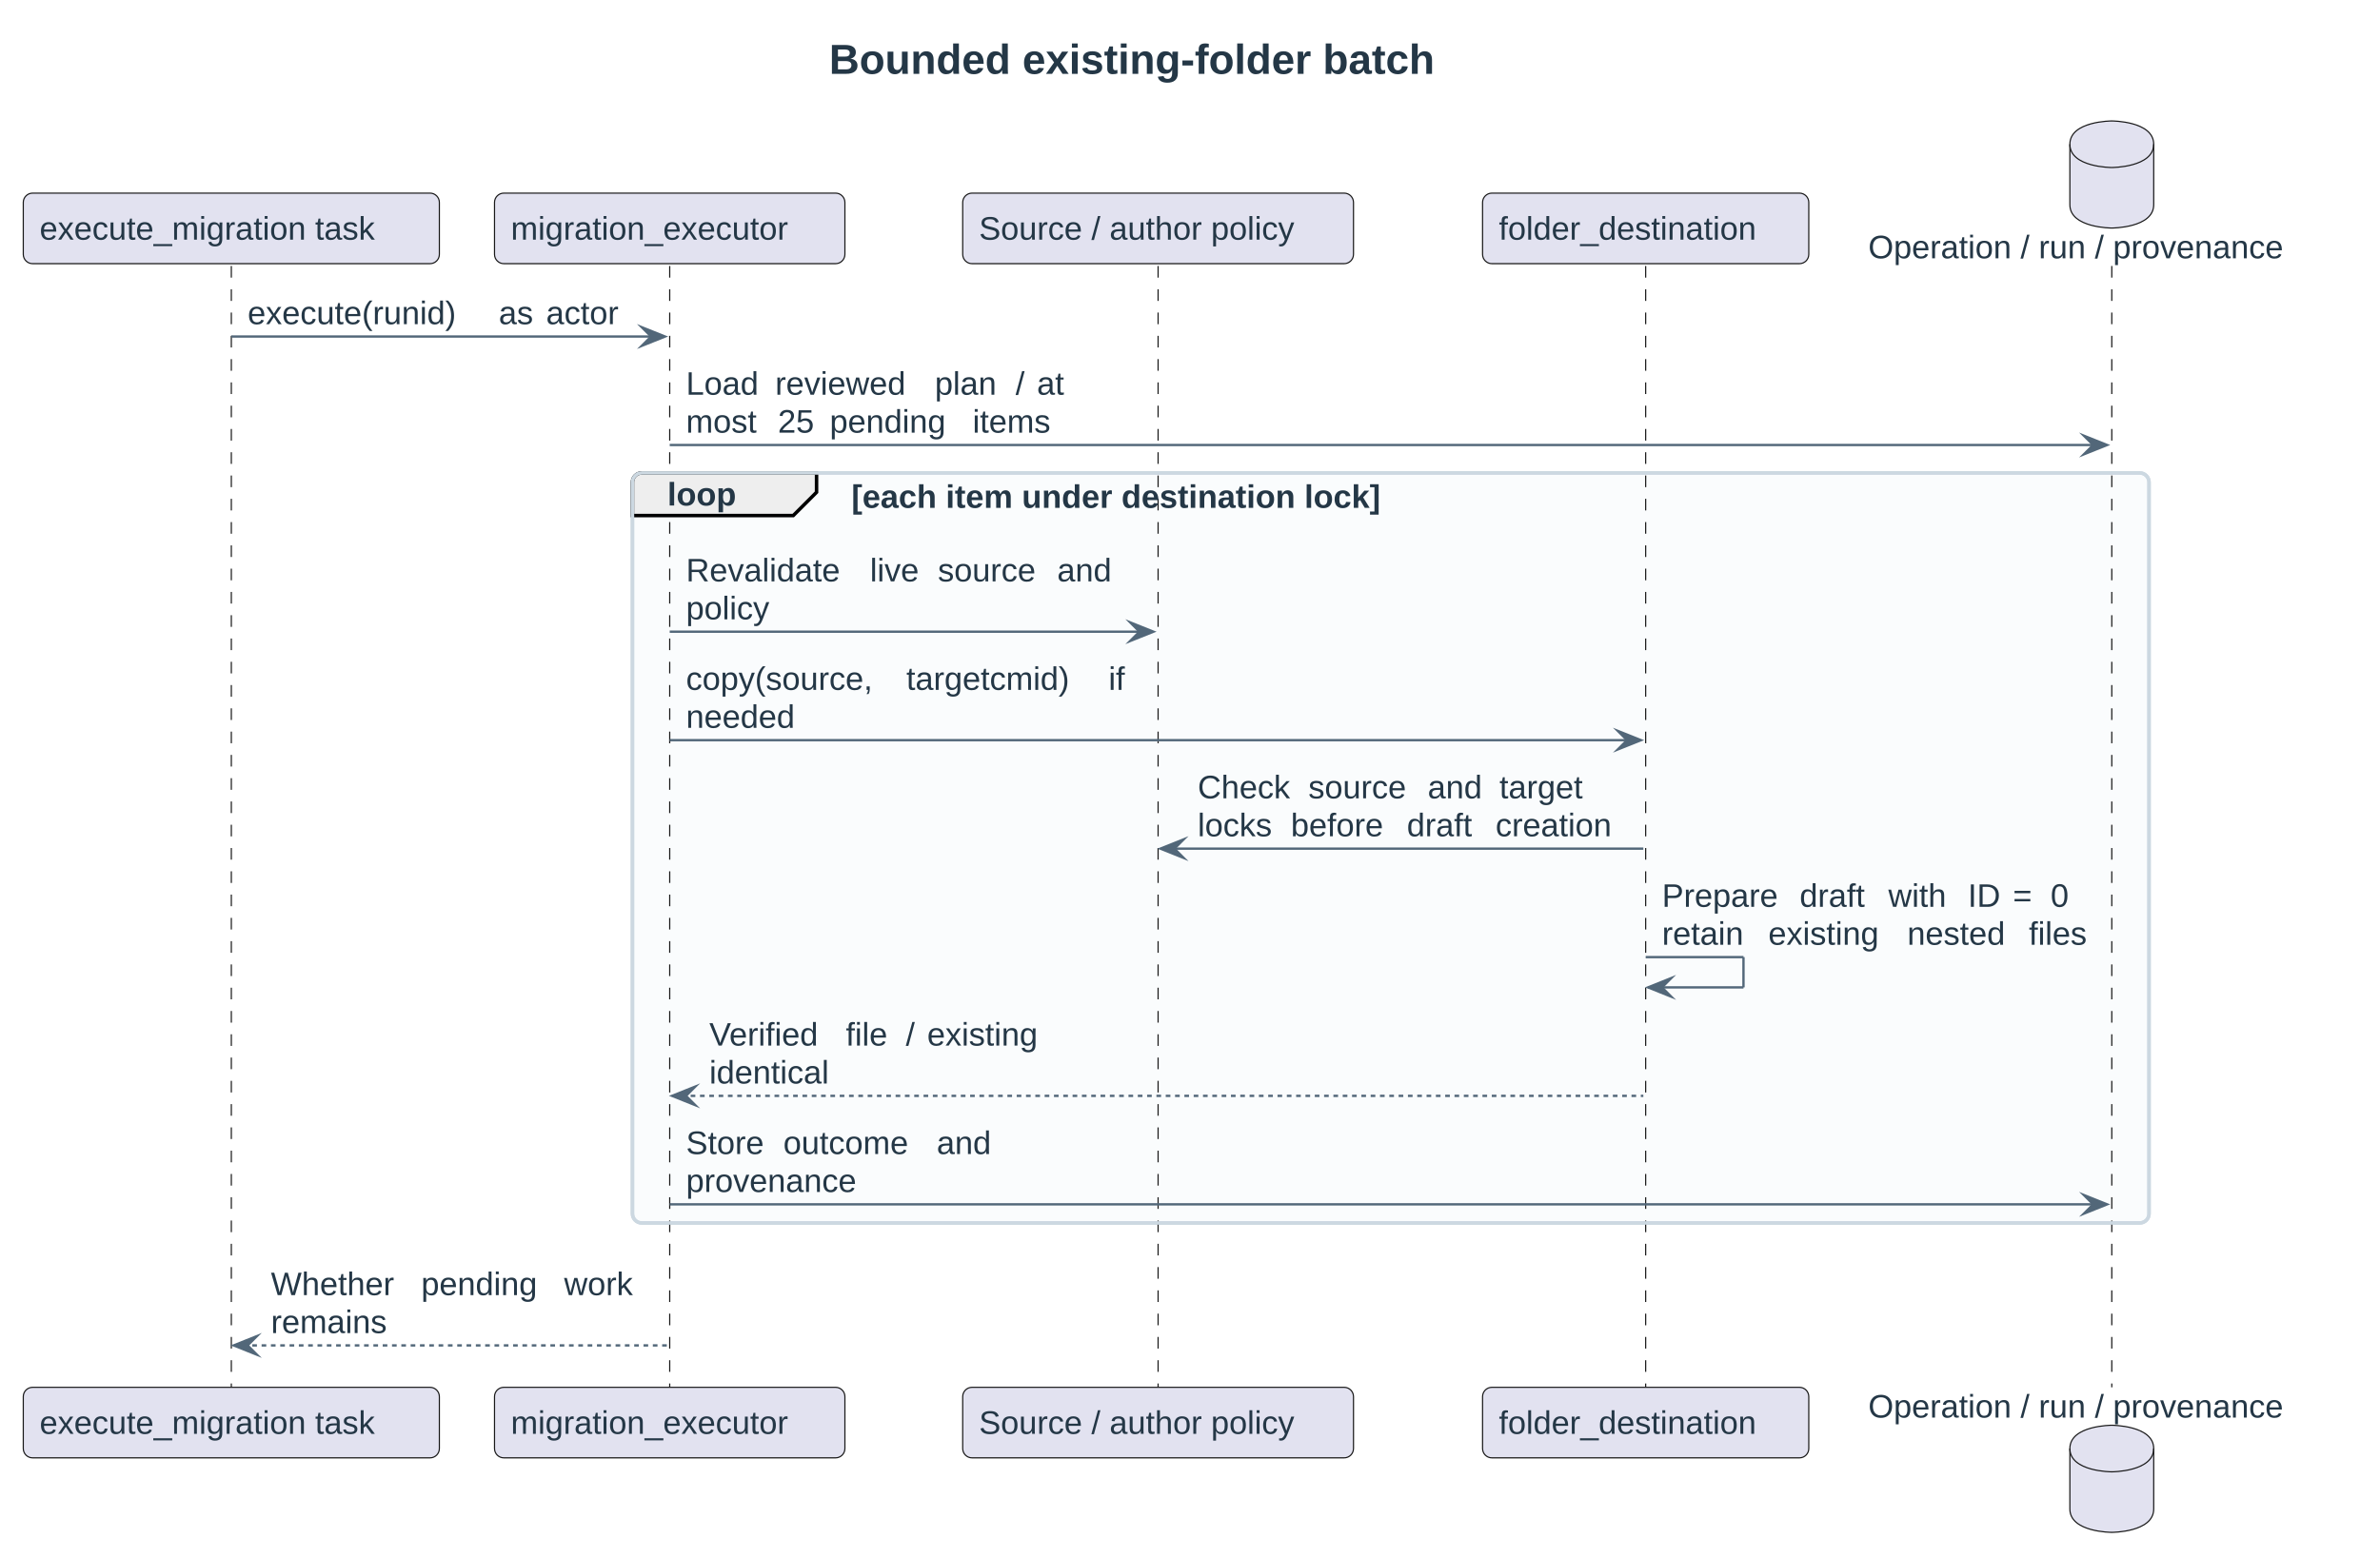
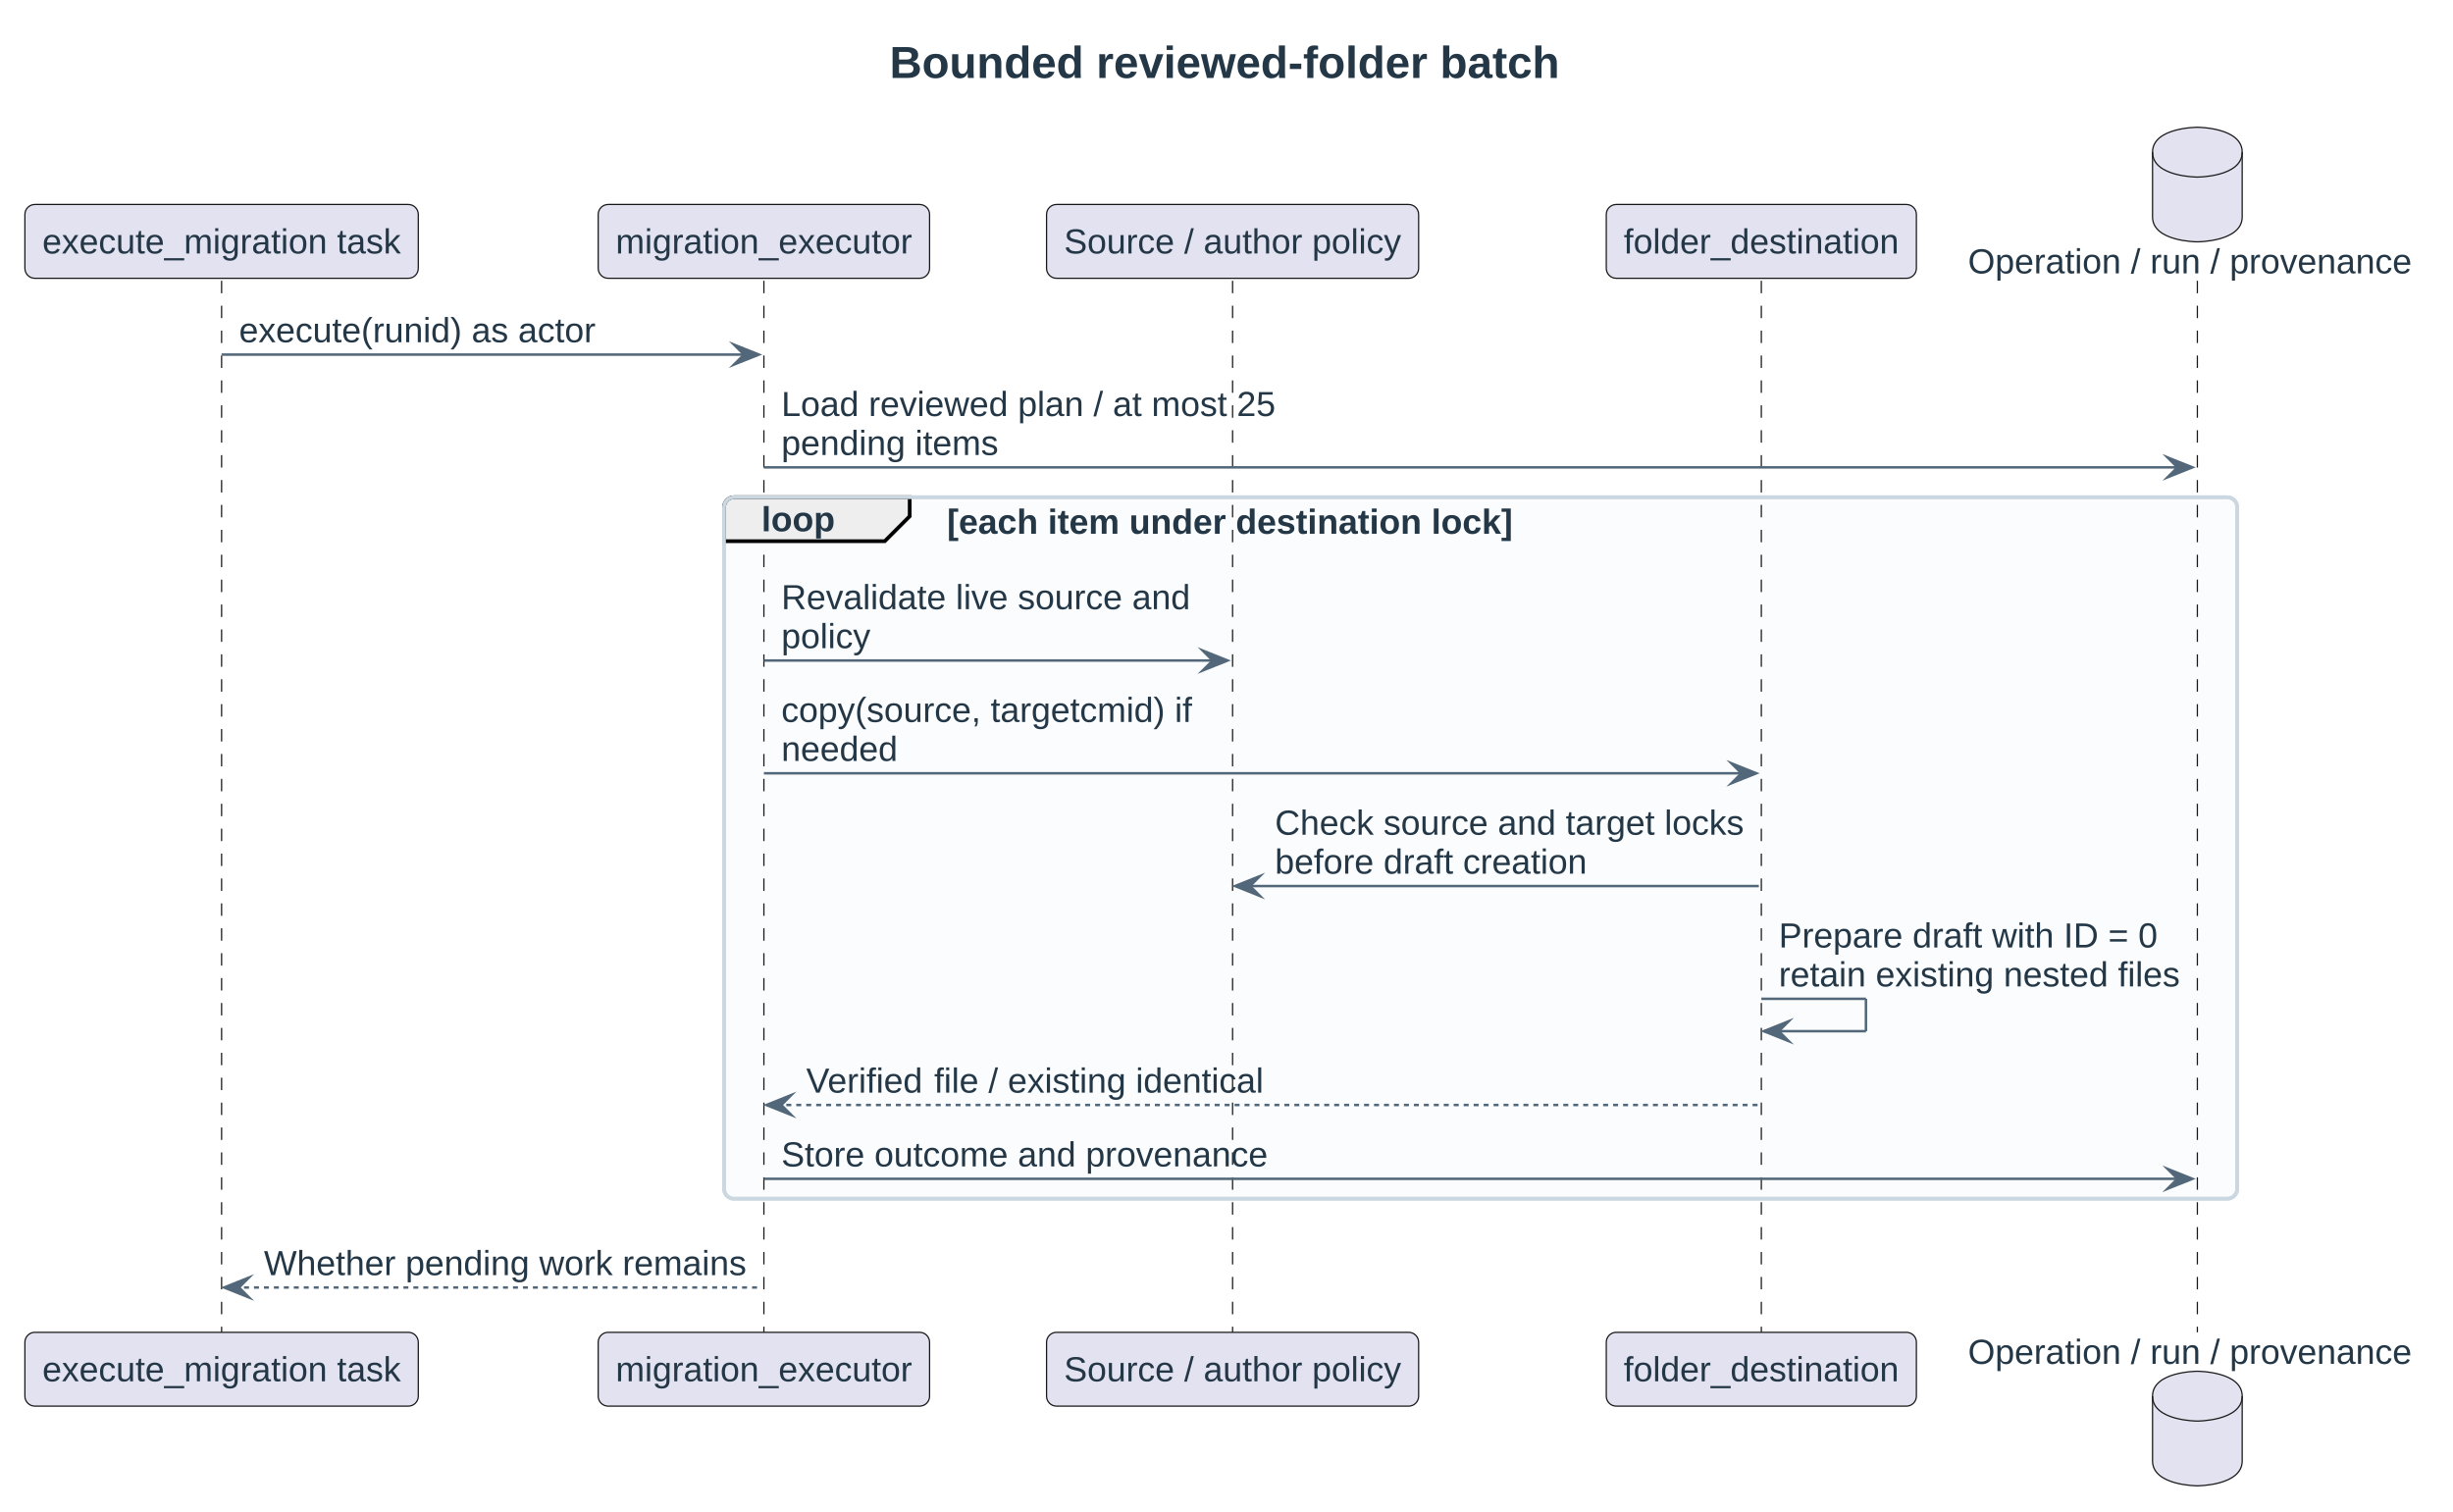
- <svg xmlns="http://www.w3.org/2000/svg" version="1.1" data-diagram-type="SEQUENCE" style="width:1022px;height:669px;background:#FFFFFF;" width="1022px" height="669px" viewBox="0 0 1022 669" zoomAndPan="magnify" preserveAspectRatio="none" contentStyleType="text/css">
+ <svg xmlns="http://www.w3.org/2000/svg" version="1.1" data-diagram-type="SEQUENCE" style="width:985px;height:607px;background:#FFFFFF;" width="985px" height="607px" viewBox="0 0 985 607" zoomAndPan="magnify" preserveAspectRatio="none" contentStyleType="text/css">
  <defs />
  <g font-family="sans-serif" lengthAdjust="spacing">
    <g class="title" data-source-line="3">
-       <text x="356.037" y="31.708" fill="#243746" font-size="18" textLength="308.329" font-weight="700" font-family="Arial">Bounded existing-folder batch</text>
+       <text x="357.214" y="31.295" fill="#243746" font-size="18" textLength="269.033" font-weight="700" font-family="Arial">Bounded reviewed-folder batch</text>
    </g>
-     <rect x="271.583" y="203.141" width="651.245" height="322.156" fill="#FAFCFD" style="stroke:#FAFCFD;stroke-width:1;" rx="4" ry="4" />
-     <rect x="271.583" y="203.141" width="651.245" height="322.156" fill="none" style="stroke:#CCD8E1;stroke-width:1.5;" rx="4" ry="4" />
+     <rect x="290.74" y="199.672" width="607.611" height="281.688" fill="#FAFCFD" style="stroke:#FAFCFD;stroke-width:1;" rx="4" ry="4" />
+     <rect x="290.74" y="199.672" width="607.611" height="281.688" fill="none" style="stroke:#CCD8E1;stroke-width:1.5;" rx="4" ry="4" />
    <g>
-       <rect x="95.835" y="114.25" width="8" height="481.641" fill="#000" fill-opacity="0" />
-       <line x1="99.335" y1="114.25" x2="99.335" y2="595.891" style="stroke:#181818;stroke-width:0.5;stroke-dasharray:5,5;" />
+       <rect x="85.482" y="112.75" width="8" height="422.25" fill="#000" fill-opacity="0" />
+       <line x1="88.982" y1="112.75" x2="88.982" y2="535" style="stroke:#181818;stroke-width:0.5;stroke-dasharray:5,5;" />
    </g>
    <g>
-       <rect x="284.083" y="114.25" width="8" height="481.641" fill="#000" fill-opacity="0" />
-       <line x1="287.583" y1="114.25" x2="287.583" y2="595.891" style="stroke:#181818;stroke-width:0.5;stroke-dasharray:5,5;" />
+       <rect x="303.24" y="112.75" width="8" height="422.25" fill="#000" fill-opacity="0" />
+       <line x1="306.74" y1="112.75" x2="306.74" y2="535" style="stroke:#181818;stroke-width:0.5;stroke-dasharray:5,5;" />
    </g>
    <g>
-       <rect x="493.801" y="114.25" width="8" height="481.641" fill="#000" fill-opacity="0" />
-       <line x1="497.301" y1="114.25" x2="497.301" y2="595.891" style="stroke:#181818;stroke-width:0.5;stroke-dasharray:5,5;" />
+       <rect x="491.446" y="112.75" width="8" height="422.25" fill="#000" fill-opacity="0" />
+       <line x1="494.946" y1="112.75" x2="494.946" y2="535" style="stroke:#181818;stroke-width:0.5;stroke-dasharray:5,5;" />
    </g>
    <g>
-       <rect x="703.171" y="114.25" width="8" height="481.641" fill="#000" fill-opacity="0" />
-       <line x1="706.671" y1="114.25" x2="706.671" y2="595.891" style="stroke:#181818;stroke-width:0.5;stroke-dasharray:5,5;" />
+       <rect x="703.763" y="112.75" width="8" height="422.25" fill="#000" fill-opacity="0" />
+       <line x1="707.263" y1="112.75" x2="707.263" y2="535" style="stroke:#181818;stroke-width:0.5;stroke-dasharray:5,5;" />
    </g>
    <g>
-       <rect x="903.328" y="114.25" width="8" height="481.641" fill="#000" fill-opacity="0" />
-       <line x1="906.828" y1="114.25" x2="906.828" y2="595.891" style="stroke:#181818;stroke-width:0.5;stroke-dasharray:5,5;" />
+       <rect x="878.852" y="112.75" width="8" height="422.25" fill="#000" fill-opacity="0" />
+       <line x1="882.352" y1="112.75" x2="882.352" y2="535" style="stroke:#181818;stroke-width:0.5;stroke-dasharray:5,5;" />
    </g>
-     <rect x="10" y="82.953" width="178.671" height="30.297" fill="#E2E2F0" style="stroke:#181818;stroke-width:0.5;" rx="4" ry="4" />
-     <text x="17" y="102.948" fill="#243746" font-size="14" textLength="164.671" font-family="Arial">execute_migration task</text>
-     <rect x="212.353" y="82.953" width="150.459" height="30.297" fill="#E2E2F0" style="stroke:#181818;stroke-width:0.5;" rx="4" ry="4" />
-     <text x="219.353" y="102.948" fill="#243746" font-size="14" textLength="136.459" font-family="Arial">migration_executor</text>
-     <rect x="413.397" y="82.953" width="167.809" height="30.297" fill="#E2E2F0" style="stroke:#181818;stroke-width:0.5;" rx="4" ry="4" />
-     <text x="420.397" y="102.948" fill="#243746" font-size="14" textLength="153.809" font-family="Arial">Source / author policy</text>
-     <rect x="636.63" y="82.953" width="140.082" height="30.297" fill="#E2E2F0" style="stroke:#181818;stroke-width:0.5;" rx="4" ry="4" />
-     <text x="643.63" y="102.948" fill="#243746" font-size="14" textLength="126.082" font-family="Arial">folder_destination</text>
-     <text x="802.252" y="110.948" fill="#243746" font-size="14" textLength="203.15" font-family="Arial">Operation / run / provenance</text>
-     <path d="M888.828,61.953 C888.828,51.953 906.828,51.953 906.828,51.953 C906.828,51.953 924.828,51.953 924.828,61.953 L924.828,87.953 C924.828,97.953 906.828,97.953 906.828,97.953 C906.828,97.953 888.828,97.953 888.828,87.953 L888.828,61.953" style="stroke:#181818;stroke-width:0.5;" fill="#E2E2F0" />
-     <path d="M888.828,61.953 C888.828,71.953 906.828,71.953 906.828,71.953 C906.828,71.953 924.828,71.953 924.828,61.953" style="stroke:#181818;stroke-width:0.5;" fill="none" />
-     <rect x="10" y="595.891" width="178.671" height="30.297" fill="#E2E2F0" style="stroke:#181818;stroke-width:0.5;" rx="4" ry="4" />
-     <text x="17" y="615.886" fill="#243746" font-size="14" textLength="164.671" font-family="Arial">execute_migration task</text>
-     <rect x="212.353" y="595.891" width="150.459" height="30.297" fill="#E2E2F0" style="stroke:#181818;stroke-width:0.5;" rx="4" ry="4" />
-     <text x="219.353" y="615.886" fill="#243746" font-size="14" textLength="136.459" font-family="Arial">migration_executor</text>
-     <rect x="413.397" y="595.891" width="167.809" height="30.297" fill="#E2E2F0" style="stroke:#181818;stroke-width:0.5;" rx="4" ry="4" />
-     <text x="420.397" y="615.886" fill="#243746" font-size="14" textLength="153.809" font-family="Arial">Source / author policy</text>
-     <rect x="636.63" y="595.891" width="140.082" height="30.297" fill="#E2E2F0" style="stroke:#181818;stroke-width:0.5;" rx="4" ry="4" />
-     <text x="643.63" y="615.886" fill="#243746" font-size="14" textLength="126.082" font-family="Arial">folder_destination</text>
-     <text x="802.252" y="608.886" fill="#243746" font-size="14" textLength="203.15" font-family="Arial">Operation / run / provenance</text>
-     <path d="M888.828,622.188 C888.828,612.188 906.828,612.188 906.828,612.188 C906.828,612.188 924.828,612.188 924.828,622.188 L924.828,648.188 C924.828,658.188 906.828,658.188 906.828,658.188 C906.828,658.188 888.828,658.188 888.828,648.188 L888.828,622.188" style="stroke:#181818;stroke-width:0.5;" fill="#E2E2F0" />
-     <path d="M888.828,622.188 C888.828,632.188 906.828,632.188 906.828,632.188 C906.828,632.188 924.828,632.188 924.828,622.188" style="stroke:#181818;stroke-width:0.5;" fill="none" />
-     <polygon points="275.583,140.547,285.583,144.547,275.583,148.547,279.583,144.547" fill="#526779" style="stroke:#526779;stroke-width:1;stroke-linejoin:miter;stroke-miterlimit:10;" />
-     <line x1="99.335" y1="144.547" x2="281.583" y2="144.547" style="stroke:#526779;stroke-width:1;" />
-     <text x="106.335" y="139.245" fill="#243746" font-size="14" textLength="103.387" font-family="Arial">execute(runid)</text>
-     <text x="209.722" y="139.245" fill="#243746" font-size="14" font-family="Arial"> </text>
-     <text x="214.172" y="139.245" fill="#243746" font-size="14" textLength="15.873" font-family="Arial">as</text>
-     <text x="230.045" y="139.245" fill="#243746" font-size="14" font-family="Arial"> </text>
-     <text x="234.496" y="139.245" fill="#243746" font-size="14" textLength="36.087" font-family="Arial">actor</text>
-     <polygon points="894.828,187.141,904.828,191.141,894.828,195.141,898.828,191.141" fill="#526779" style="stroke:#526779;stroke-width:1;stroke-linejoin:miter;stroke-miterlimit:10;" />
-     <line x1="287.583" y1="191.141" x2="900.828" y2="191.141" style="stroke:#526779;stroke-width:1;" />
-     <text x="294.583" y="169.542" fill="#243746" font-size="14" textLength="33.831" font-family="Arial">Load</text>
-     <text x="328.414" y="169.542" fill="#243746" font-size="14" font-family="Arial"> </text>
-     <text x="332.864" y="169.542" fill="#243746" font-size="14" textLength="64.107" font-family="Arial">reviewed</text>
-     <text x="396.971" y="169.542" fill="#243746" font-size="14" font-family="Arial"> </text>
-     <text x="401.421" y="169.542" fill="#243746" font-size="14" textLength="30.229" font-family="Arial">plan</text>
-     <text x="431.65" y="169.542" fill="#243746" font-size="14" font-family="Arial"> </text>
-     <text x="436.1" y="169.542" fill="#243746" font-size="14" font-family="Arial">/</text>
-     <text x="440.817" y="169.542" fill="#243746" font-size="14" font-family="Arial"> </text>
-     <text x="445.267" y="169.542" fill="#243746" font-size="14" textLength="14.068" font-family="Arial">at</text>
-     <text x="294.583" y="185.839" fill="#243746" font-size="14" textLength="34.986" font-family="Arial">most</text>
-     <text x="329.569" y="185.839" fill="#243746" font-size="14" font-family="Arial"> </text>
-     <text x="334.019" y="185.839" fill="#243746" font-size="14" textLength="17.814" font-family="Arial">25</text>
-     <text x="351.833" y="185.839" fill="#243746" font-size="14" font-family="Arial"> </text>
-     <text x="356.284" y="185.839" fill="#243746" font-size="14" textLength="56.909" font-family="Arial">pending</text>
-     <text x="413.193" y="185.839" fill="#243746" font-size="14" font-family="Arial"> </text>
-     <text x="417.643" y="185.839" fill="#243746" font-size="14" textLength="38.924" font-family="Arial">items</text>
-     <path d="M275.583,203.141 L350.639,203.141 L350.639,211.438 L340.639,221.438 L271.583,221.438 L271.583,207.141 A4,4 0 0 1 275.583,203.141" style="stroke:#000;stroke-width:1.5;" fill="#EEE" />
-     <rect x="271.583" y="203.141" width="651.245" height="322.156" fill="none" style="stroke:#CCD8E1;stroke-width:1.5;" rx="4" ry="4" />
-     <text x="286.583" y="217.136" fill="#243746" font-size="14" textLength="34.057" font-weight="700" font-family="Arial">loop</text>
-     <text x="365.639" y="218.136" fill="#243746" font-size="14" textLength="273.287" font-weight="700" font-family="Arial">[each item under destination lock]</text>
-     <polygon points="485.301,267.328,495.301,271.328,485.301,275.328,489.301,271.328" fill="#526779" style="stroke:#526779;stroke-width:1;stroke-linejoin:miter;stroke-miterlimit:10;" />
-     <line x1="287.583" y1="271.328" x2="491.301" y2="271.328" style="stroke:#526779;stroke-width:1;" />
-     <text x="294.583" y="249.729" fill="#243746" font-size="14" textLength="74.553" font-family="Arial">Revalidate</text>
-     <text x="369.135" y="249.729" fill="#243746" font-size="14" font-family="Arial"> </text>
-     <text x="373.585" y="249.729" fill="#243746" font-size="14" textLength="24.678" font-family="Arial">live</text>
-     <text x="398.263" y="249.729" fill="#243746" font-size="14" font-family="Arial"> </text>
-     <text x="402.713" y="249.729" fill="#243746" font-size="14" textLength="46.799" font-family="Arial">source</text>
-     <text x="449.512" y="249.729" fill="#243746" font-size="14" font-family="Arial"> </text>
-     <text x="453.962" y="249.729" fill="#243746" font-size="14" textLength="26.339" font-family="Arial">and</text>
-     <text x="294.583" y="266.026" fill="#243746" font-size="14" textLength="41.214" font-family="Arial">policy</text>
-     <polygon points="694.671,313.922,704.671,317.922,694.671,321.922,698.671,317.922" fill="#526779" style="stroke:#526779;stroke-width:1;stroke-linejoin:miter;stroke-miterlimit:10;" />
-     <line x1="287.583" y1="317.922" x2="700.671" y2="317.922" style="stroke:#526779;stroke-width:1;" />
-     <text x="294.583" y="296.323" fill="#243746" font-size="14" textLength="90.146" font-family="Arial">copy(source,</text>
-     <text x="384.728" y="296.323" fill="#243746" font-size="14" font-family="Arial"> </text>
-     <text x="389.178" y="296.323" fill="#243746" font-size="14" textLength="82.387" font-family="Arial">targetcmid)</text>
-     <text x="471.565" y="296.323" fill="#243746" font-size="14" font-family="Arial"> </text>
-     <text x="476.015" y="296.323" fill="#243746" font-size="14" textLength="8.818" font-family="Arial">if</text>
-     <text x="294.583" y="312.62" fill="#243746" font-size="14" textLength="52.486" font-family="Arial">needed</text>
-     <polygon points="508.301,360.516,498.301,364.516,508.301,368.516,504.301,364.516" fill="#526779" style="stroke:#526779;stroke-width:1;stroke-linejoin:miter;stroke-miterlimit:10;" />
-     <line x1="502.301" y1="364.516" x2="705.671" y2="364.516" style="stroke:#526779;stroke-width:1;" />
-     <text x="514.301" y="342.917" fill="#243746" font-size="14" textLength="43.066" font-family="Arial">Check</text>
-     <text x="557.368" y="342.917" fill="#243746" font-size="14" font-family="Arial"> </text>
-     <text x="561.818" y="342.917" fill="#243746" font-size="14" textLength="46.799" font-family="Arial">source</text>
-     <text x="608.617" y="342.917" fill="#243746" font-size="14" font-family="Arial"> </text>
-     <text x="613.067" y="342.917" fill="#243746" font-size="14" textLength="26.339" font-family="Arial">and</text>
-     <text x="639.406" y="342.917" fill="#243746" font-size="14" font-family="Arial"> </text>
-     <text x="643.856" y="342.917" fill="#243746" font-size="14" textLength="42.813" font-family="Arial">target</text>
-     <text x="514.301" y="359.214" fill="#243746" font-size="14" textLength="35.554" font-family="Arial">locks</text>
-     <text x="549.855" y="359.214" fill="#243746" font-size="14" font-family="Arial"> </text>
-     <text x="554.305" y="359.214" fill="#243746" font-size="14" textLength="45.363" font-family="Arial">before</text>
-     <text x="599.668" y="359.214" fill="#243746" font-size="14" font-family="Arial"> </text>
-     <text x="604.119" y="359.214" fill="#243746" font-size="14" textLength="33.64" font-family="Arial">draft</text>
-     <text x="637.758" y="359.214" fill="#243746" font-size="14" font-family="Arial"> </text>
-     <text x="642.208" y="359.214" fill="#243746" font-size="14" textLength="57.463" font-family="Arial">creation</text>
-     <line x1="706.671" y1="411.109" x2="748.671" y2="411.109" style="stroke:#526779;stroke-width:1;" />
-     <line x1="748.671" y1="411.109" x2="748.671" y2="424.109" style="stroke:#526779;stroke-width:1;" />
-     <line x1="707.671" y1="424.109" x2="748.671" y2="424.109" style="stroke:#526779;stroke-width:1;" />
-     <polygon points="717.671,420.109,707.671,424.109,717.671,428.109,713.671,424.109" fill="#526779" style="stroke:#526779;stroke-width:1;stroke-linejoin:miter;stroke-miterlimit:10;" />
-     <text x="713.671" y="389.511" fill="#243746" font-size="14" textLength="54.646" font-family="Arial">Prepare</text>
-     <text x="768.318" y="389.511" fill="#243746" font-size="14" font-family="Arial"> </text>
-     <text x="772.768" y="389.511" fill="#243746" font-size="14" textLength="33.64" font-family="Arial">draft</text>
-     <text x="806.408" y="389.511" fill="#243746" font-size="14" font-family="Arial"> </text>
-     <text x="810.858" y="389.511" fill="#243746" font-size="14" textLength="29.702" font-family="Arial">with</text>
-     <text x="840.56" y="389.511" fill="#243746" font-size="14" font-family="Arial"> </text>
-     <text x="845.01" y="389.511" fill="#243746" font-size="14" textLength="14.909" font-family="Arial">ID</text>
-     <text x="859.919" y="389.511" fill="#243746" font-size="14" font-family="Arial"> </text>
-     <text x="864.37" y="389.511" fill="#243746" font-size="14" font-family="Arial">=</text>
-     <text x="876.1" y="389.511" fill="#243746" font-size="14" font-family="Arial"> </text>
-     <text x="880.55" y="389.511" fill="#243746" font-size="14" font-family="Arial">0</text>
-     <text x="713.671" y="405.808" fill="#243746" font-size="14" textLength="41.2" font-family="Arial">retain</text>
-     <text x="754.872" y="405.808" fill="#243746" font-size="14" font-family="Arial"> </text>
-     <text x="759.322" y="405.808" fill="#243746" font-size="14" textLength="55.221" font-family="Arial">existing</text>
-     <text x="814.542" y="405.808" fill="#243746" font-size="14" font-family="Arial"> </text>
-     <text x="818.993" y="405.808" fill="#243746" font-size="14" textLength="47.77" font-family="Arial">nested</text>
-     <text x="866.762" y="405.808" fill="#243746" font-size="14" font-family="Arial"> </text>
-     <text x="871.212" y="405.808" fill="#243746" font-size="14" textLength="28.615" font-family="Arial">files</text>
-     <polygon points="298.583,466.703,288.583,470.703,298.583,474.703,294.583,470.703" fill="#526779" style="stroke:#526779;stroke-width:1;stroke-linejoin:miter;stroke-miterlimit:10;" />
-     <line x1="292.583" y1="470.703" x2="705.671" y2="470.703" style="stroke:#526779;stroke-width:1;stroke-dasharray:2,2;" />
-     <text x="304.583" y="449.104" fill="#243746" font-size="14" textLength="54.154" font-family="Arial">Verified</text>
-     <text x="358.737" y="449.104" fill="#243746" font-size="14" font-family="Arial"> </text>
-     <text x="363.187" y="449.104" fill="#243746" font-size="14" textLength="21.321" font-family="Arial">file</text>
-     <text x="384.508" y="449.104" fill="#243746" font-size="14" font-family="Arial"> </text>
-     <text x="388.958" y="449.104" fill="#243746" font-size="14" font-family="Arial">/</text>
-     <text x="393.675" y="449.104" fill="#243746" font-size="14" font-family="Arial"> </text>
-     <text x="398.125" y="449.104" fill="#243746" font-size="14" textLength="55.221" font-family="Arial">existing</text>
-     <text x="304.583" y="465.401" fill="#243746" font-size="14" textLength="59.808" font-family="Arial">identical</text>
-     <polygon points="894.828,513.297,904.828,517.297,894.828,521.297,898.828,517.297" fill="#526779" style="stroke:#526779;stroke-width:1;stroke-linejoin:miter;stroke-miterlimit:10;" />
-     <line x1="287.583" y1="517.297" x2="900.828" y2="517.297" style="stroke:#526779;stroke-width:1;" />
-     <text x="294.583" y="495.698" fill="#243746" font-size="14" textLength="37.311" font-family="Arial">Store</text>
-     <text x="331.893" y="495.698" fill="#243746" font-size="14" font-family="Arial"> </text>
-     <text x="336.343" y="495.698" fill="#243746" font-size="14" textLength="61.441" font-family="Arial">outcome</text>
-     <text x="397.785" y="495.698" fill="#243746" font-size="14" font-family="Arial"> </text>
-     <text x="402.235" y="495.698" fill="#243746" font-size="14" textLength="26.339" font-family="Arial">and</text>
-     <text x="294.583" y="511.995" fill="#243746" font-size="14" textLength="82.742" font-family="Arial">provenance</text>
-     <polygon points="110.335,573.891,100.335,577.891,110.335,581.891,106.335,577.891" fill="#526779" style="stroke:#526779;stroke-width:1;stroke-linejoin:miter;stroke-miterlimit:10;" />
-     <line x1="104.335" y1="577.891" x2="286.583" y2="577.891" style="stroke:#526779;stroke-width:1;stroke-dasharray:2,2;" />
-     <text x="116.335" y="556.292" fill="#243746" font-size="14" textLength="60.061" font-family="Arial">Whether</text>
-     <text x="176.396" y="556.292" fill="#243746" font-size="14" font-family="Arial"> </text>
-     <text x="180.846" y="556.292" fill="#243746" font-size="14" textLength="56.909" font-family="Arial">pending</text>
-     <text x="237.755" y="556.292" fill="#243746" font-size="14" font-family="Arial"> </text>
-     <text x="242.206" y="556.292" fill="#243746" font-size="14" textLength="33.879" font-family="Arial">work</text>
-     <text x="116.335" y="572.589" fill="#243746" font-size="14" textLength="56.643" font-family="Arial">remains</text>
+     <rect x="10" y="82.109" width="157.965" height="29.641" fill="#E2E2F0" style="stroke:#181818;stroke-width:0.5;" rx="4" ry="4" />
+     <text x="17" y="101.783" fill="#243746" font-size="14" textLength="143.965" font-family="Arial">execute_migration task</text>
+     <rect x="240.209" y="82.109" width="133.062" height="29.641" fill="#E2E2F0" style="stroke:#181818;stroke-width:0.5;" rx="4" ry="4" />
+     <text x="247.209" y="101.783" fill="#243746" font-size="14" textLength="119.062" font-family="Arial">migration_executor</text>
+     <rect x="420.243" y="82.109" width="149.406" height="29.641" fill="#E2E2F0" style="stroke:#181818;stroke-width:0.5;" rx="4" ry="4" />
+     <text x="427.243" y="101.783" fill="#243746" font-size="14" textLength="135.406" font-family="Arial">Source / author policy</text>
+     <rect x="645.001" y="82.109" width="124.523" height="29.641" fill="#E2E2F0" style="stroke:#181818;stroke-width:0.5;" rx="4" ry="4" />
+     <text x="652.001" y="101.783" fill="#243746" font-size="14" textLength="110.523" font-family="Arial">folder_destination</text>
+     <text x="790.242" y="109.783" fill="#243746" font-size="14" textLength="178.22" font-family="Arial">Operation / run / provenance</text>
+     <path d="M864.352,61.109 C864.352,51.109 882.352,51.109 882.352,51.109 C882.352,51.109 900.352,51.109 900.352,61.109 L900.352,87.109 C900.352,97.109 882.352,97.109 882.352,97.109 C882.352,97.109 864.352,97.109 864.352,87.109 L864.352,61.109" style="stroke:#181818;stroke-width:0.5;" fill="#E2E2F0" />
+     <path d="M864.352,61.109 C864.352,71.109 882.352,71.109 882.352,71.109 C882.352,71.109 900.352,71.109 900.352,61.109" style="stroke:#181818;stroke-width:0.5;" fill="none" />
+     <rect x="10" y="535" width="157.965" height="29.641" fill="#E2E2F0" style="stroke:#181818;stroke-width:0.5;" rx="4" ry="4" />
+     <text x="17" y="554.674" fill="#243746" font-size="14" textLength="143.965" font-family="Arial">execute_migration task</text>
+     <rect x="240.209" y="535" width="133.062" height="29.641" fill="#E2E2F0" style="stroke:#181818;stroke-width:0.5;" rx="4" ry="4" />
+     <text x="247.209" y="554.674" fill="#243746" font-size="14" textLength="119.062" font-family="Arial">migration_executor</text>
+     <rect x="420.243" y="535" width="149.406" height="29.641" fill="#E2E2F0" style="stroke:#181818;stroke-width:0.5;" rx="4" ry="4" />
+     <text x="427.243" y="554.674" fill="#243746" font-size="14" textLength="135.406" font-family="Arial">Source / author policy</text>
+     <rect x="645.001" y="535" width="124.523" height="29.641" fill="#E2E2F0" style="stroke:#181818;stroke-width:0.5;" rx="4" ry="4" />
+     <text x="652.001" y="554.674" fill="#243746" font-size="14" textLength="110.523" font-family="Arial">folder_destination</text>
+     <text x="790.242" y="547.674" fill="#243746" font-size="14" textLength="178.22" font-family="Arial">Operation / run / provenance</text>
+     <path d="M864.352,560.641 C864.352,550.641 882.352,550.641 882.352,550.641 C882.352,550.641 900.352,550.641 900.352,560.641 L900.352,586.641 C900.352,596.641 882.352,596.641 882.352,596.641 C882.352,596.641 864.352,596.641 864.352,586.641 L864.352,560.641" style="stroke:#181818;stroke-width:0.5;" fill="#E2E2F0" />
+     <path d="M864.352,560.641 C864.352,570.641 882.352,570.641 882.352,570.641 C882.352,570.641 900.352,570.641 900.352,560.641" style="stroke:#181818;stroke-width:0.5;" fill="none" />
+     <polygon points="294.74,138.391,304.74,142.391,294.74,146.391,298.74,142.391" fill="#526779" style="stroke:#526779;stroke-width:1;stroke-linejoin:miter;stroke-miterlimit:10;" />
+     <line x1="88.982" y1="142.391" x2="300.74" y2="142.391" style="stroke:#526779;stroke-width:1;" />
+     <text x="95.982" y="137.424" fill="#243746" font-size="14" textLength="89.489" font-family="Arial">execute(runid)</text>
+     <text x="185.472" y="137.424" fill="#243746" font-size="14" font-family="Arial"> </text>
+     <text x="189.361" y="137.424" fill="#243746" font-size="14" textLength="14.786" font-family="Arial">as</text>
+     <text x="204.147" y="137.424" fill="#243746" font-size="14" font-family="Arial"> </text>
+     <text x="208.037" y="137.424" fill="#243746" font-size="14" textLength="31.124" font-family="Arial">actor</text>
+     <polygon points="870.352,183.672,880.352,187.672,870.352,191.672,874.352,187.672" fill="#526779" style="stroke:#526779;stroke-width:1;stroke-linejoin:miter;stroke-miterlimit:10;" />
+     <line x1="306.74" y1="187.672" x2="876.352" y2="187.672" style="stroke:#526779;stroke-width:1;" />
+     <text x="313.74" y="167.064" fill="#243746" font-size="14" textLength="31.145" font-family="Arial">Load</text>
+     <text x="344.885" y="167.064" fill="#243746" font-size="14" font-family="Arial"> </text>
+     <text x="348.774" y="167.064" fill="#243746" font-size="14" textLength="56.027" font-family="Arial">reviewed</text>
+     <text x="404.802" y="167.064" fill="#243746" font-size="14" font-family="Arial"> </text>
+     <text x="408.691" y="167.064" fill="#243746" font-size="14" textLength="26.469" font-family="Arial">plan</text>
+     <text x="435.16" y="167.064" fill="#243746" font-size="14" font-family="Arial"> </text>
+     <text x="439.05" y="167.064" fill="#243746" font-size="14" font-family="Arial">/</text>
+     <text x="442.939" y="167.064" fill="#243746" font-size="14" font-family="Arial"> </text>
+     <text x="446.829" y="167.064" fill="#243746" font-size="14" textLength="11.676" font-family="Arial">at</text>
+     <text x="458.505" y="167.064" fill="#243746" font-size="14" font-family="Arial"> </text>
+     <text x="462.395" y="167.064" fill="#243746" font-size="14" textLength="30.338" font-family="Arial">most</text>
+     <text x="492.732" y="167.064" fill="#243746" font-size="14" font-family="Arial"> </text>
+     <text x="496.622" y="167.064" fill="#243746" font-size="14" textLength="15.572" font-family="Arial">25</text>
+     <text x="313.74" y="182.705" fill="#243746" font-size="14" textLength="49.827" font-family="Arial">pending</text>
+     <text x="363.567" y="182.705" fill="#243746" font-size="14" font-family="Arial"> </text>
+     <text x="367.457" y="182.705" fill="#243746" font-size="14" textLength="33.448" font-family="Arial">items</text>
+     <path d="M294.74,199.672 L365.285,199.672 L365.285,207.313 L355.285,217.313 L290.74,217.313 L290.74,203.672 A4,4 0 0 1 294.74,199.672" style="stroke:#000;stroke-width:1.5;" fill="#EEE" />
+     <rect x="290.74" y="199.672" width="607.611" height="281.688" fill="none" style="stroke:#CCD8E1;stroke-width:1.5;" rx="4" ry="4" />
+     <text x="305.74" y="213.346" fill="#243746" font-size="14" textLength="29.545" font-weight="700" font-family="Arial">loop</text>
+     <text x="380.285" y="214.346" fill="#243746" font-size="14" textLength="227.151" font-weight="700" font-family="Arial">[each item under destination lock]</text>
+     <polygon points="482.946,261.234,492.946,265.234,482.946,269.234,486.946,265.234" fill="#526779" style="stroke:#526779;stroke-width:1;stroke-linejoin:miter;stroke-miterlimit:10;" />
+     <line x1="306.74" y1="265.234" x2="488.946" y2="265.234" style="stroke:#526779;stroke-width:1;" />
+     <text x="313.74" y="244.627" fill="#243746" font-size="14" textLength="66.151" font-family="Arial">Revalidate</text>
+     <text x="379.892" y="244.627" fill="#243746" font-size="14" font-family="Arial"> </text>
+     <text x="383.781" y="244.627" fill="#243746" font-size="14" textLength="21.007" font-family="Arial">live</text>
+     <text x="404.788" y="244.627" fill="#243746" font-size="14" font-family="Arial"> </text>
+     <text x="408.678" y="244.627" fill="#243746" font-size="14" textLength="42.021" font-family="Arial">source</text>
+     <text x="450.698" y="244.627" fill="#243746" font-size="14" font-family="Arial"> </text>
+     <text x="454.588" y="244.627" fill="#243746" font-size="14" textLength="23.358" font-family="Arial">and</text>
+     <text x="313.74" y="260.268" fill="#243746" font-size="14" textLength="35.793" font-family="Arial">policy</text>
+     <polygon points="695.263,306.516,705.263,310.516,695.263,314.516,699.263,310.516" fill="#526779" style="stroke:#526779;stroke-width:1;stroke-linejoin:miter;stroke-miterlimit:10;" />
+     <line x1="306.74" y1="310.516" x2="701.263" y2="310.516" style="stroke:#526779;stroke-width:1;" />
+     <text x="313.74" y="289.908" fill="#243746" font-size="14" textLength="80.145" font-family="Arial">copy(source,</text>
+     <text x="393.885" y="289.908" fill="#243746" font-size="14" font-family="Arial"> </text>
+     <text x="397.774" y="289.908" fill="#243746" font-size="14" textLength="70.021" font-family="Arial">targetcmid)</text>
+     <text x="467.795" y="289.908" fill="#243746" font-size="14" font-family="Arial"> </text>
+     <text x="471.685" y="289.908" fill="#243746" font-size="14" textLength="7" font-family="Arial">if</text>
+     <text x="313.74" y="305.549" fill="#243746" font-size="14" textLength="46.717" font-family="Arial">needed</text>
+     <polygon points="505.946,351.797,495.946,355.797,505.946,359.797,501.946,355.797" fill="#526779" style="stroke:#526779;stroke-width:1;stroke-linejoin:miter;stroke-miterlimit:10;" />
+     <line x1="499.946" y1="355.797" x2="706.263" y2="355.797" style="stroke:#526779;stroke-width:1;" />
+     <text x="511.946" y="335.189" fill="#243746" font-size="14" textLength="39.683" font-family="Arial">Check</text>
+     <text x="551.629" y="335.189" fill="#243746" font-size="14" font-family="Arial"> </text>
+     <text x="555.519" y="335.189" fill="#243746" font-size="14" textLength="42.021" font-family="Arial">source</text>
+     <text x="597.539" y="335.189" fill="#243746" font-size="14" font-family="Arial"> </text>
+     <text x="601.429" y="335.189" fill="#243746" font-size="14" textLength="23.358" font-family="Arial">and</text>
+     <text x="624.787" y="335.189" fill="#243746" font-size="14" font-family="Arial"> </text>
+     <text x="628.677" y="335.189" fill="#243746" font-size="14" textLength="35.8" font-family="Arial">target</text>
+     <text x="664.477" y="335.189" fill="#243746" font-size="14" font-family="Arial"> </text>
+     <text x="668.366" y="335.189" fill="#243746" font-size="14" textLength="31.896" font-family="Arial">locks</text>
+     <text x="511.946" y="350.83" fill="#243746" font-size="14" textLength="39.696" font-family="Arial">before</text>
+     <text x="551.643" y="350.83" fill="#243746" font-size="14" font-family="Arial"> </text>
+     <text x="555.532" y="350.83" fill="#243746" font-size="14" textLength="28.014" font-family="Arial">draft</text>
+     <text x="583.546" y="350.83" fill="#243746" font-size="14" font-family="Arial"> </text>
+     <text x="587.436" y="350.83" fill="#243746" font-size="14" textLength="49.807" font-family="Arial">creation</text>
+     <line x1="707.263" y1="401.078" x2="749.263" y2="401.078" style="stroke:#526779;stroke-width:1;" />
+     <line x1="749.263" y1="401.078" x2="749.263" y2="414.078" style="stroke:#526779;stroke-width:1;" />
+     <line x1="708.263" y1="414.078" x2="749.263" y2="414.078" style="stroke:#526779;stroke-width:1;" />
+     <polygon points="718.263,410.078,708.263,414.078,718.263,418.078,714.263,414.078" fill="#526779" style="stroke:#526779;stroke-width:1;stroke-linejoin:miter;stroke-miterlimit:10;" />
+     <text x="714.263" y="380.471" fill="#243746" font-size="14" textLength="49.807" font-family="Arial">Prepare</text>
+     <text x="764.069" y="380.471" fill="#243746" font-size="14" font-family="Arial"> </text>
+     <text x="767.959" y="380.471" fill="#243746" font-size="14" textLength="28.014" font-family="Arial">draft</text>
+     <text x="795.973" y="380.471" fill="#243746" font-size="14" font-family="Arial"> </text>
+     <text x="799.862" y="380.471" fill="#243746" font-size="14" textLength="24.896" font-family="Arial">with</text>
+     <text x="824.759" y="380.471" fill="#243746" font-size="14" font-family="Arial"> </text>
+     <text x="828.648" y="380.471" fill="#243746" font-size="14" textLength="14" font-family="Arial">ID</text>
+     <text x="842.648" y="380.471" fill="#243746" font-size="14" font-family="Arial"> </text>
+     <text x="846.538" y="380.471" fill="#243746" font-size="14" font-family="Arial">=</text>
+     <text x="854.714" y="380.471" fill="#243746" font-size="14" font-family="Arial"> </text>
+     <text x="858.604" y="380.471" fill="#243746" font-size="14" font-family="Arial">0</text>
+     <text x="714.263" y="396.111" fill="#243746" font-size="14" textLength="35.021" font-family="Arial">retain</text>
+     <text x="749.283" y="396.111" fill="#243746" font-size="14" font-family="Arial"> </text>
+     <text x="753.173" y="396.111" fill="#243746" font-size="14" textLength="47.469" font-family="Arial">existing</text>
+     <text x="800.642" y="396.111" fill="#243746" font-size="14" font-family="Arial"> </text>
+     <text x="804.531" y="396.111" fill="#243746" font-size="14" textLength="42.034" font-family="Arial">nested</text>
+     <text x="846.565" y="396.111" fill="#243746" font-size="14" font-family="Arial"> </text>
+     <text x="850.455" y="396.111" fill="#243746" font-size="14" textLength="24.896" font-family="Arial">files</text>
+     <polygon points="317.74,439.719,307.74,443.719,317.74,447.719,313.74,443.719" fill="#526779" style="stroke:#526779;stroke-width:1;stroke-linejoin:miter;stroke-miterlimit:10;" />
+     <line x1="311.74" y1="443.719" x2="706.263" y2="443.719" style="stroke:#526779;stroke-width:1;stroke-dasharray:2,2;" />
+     <text x="323.74" y="438.752" fill="#243746" font-size="14" textLength="47.469" font-family="Arial">Verified</text>
+     <text x="371.209" y="438.752" fill="#243746" font-size="14" font-family="Arial"> </text>
+     <text x="375.099" y="438.752" fill="#243746" font-size="14" textLength="17.896" font-family="Arial">file</text>
+     <text x="392.995" y="438.752" fill="#243746" font-size="14" font-family="Arial"> </text>
+     <text x="396.885" y="438.752" fill="#243746" font-size="14" font-family="Arial">/</text>
+     <text x="400.774" y="438.752" fill="#243746" font-size="14" font-family="Arial"> </text>
+     <text x="404.664" y="438.752" fill="#243746" font-size="14" textLength="47.469" font-family="Arial">existing</text>
+     <text x="452.133" y="438.752" fill="#243746" font-size="14" font-family="Arial"> </text>
+     <text x="456.022" y="438.752" fill="#243746" font-size="14" textLength="51.365" font-family="Arial">identical</text>
+     <polygon points="870.352,469.359,880.352,473.359,870.352,477.359,874.352,473.359" fill="#526779" style="stroke:#526779;stroke-width:1;stroke-linejoin:miter;stroke-miterlimit:10;" />
+     <line x1="306.74" y1="473.359" x2="876.352" y2="473.359" style="stroke:#526779;stroke-width:1;" />
+     <text x="313.74" y="468.393" fill="#243746" font-size="14" textLength="33.462" font-family="Arial">Store</text>
+     <text x="347.202" y="468.393" fill="#243746" font-size="14" font-family="Arial"> </text>
+     <text x="351.092" y="468.393" fill="#243746" font-size="14" textLength="53.696" font-family="Arial">outcome</text>
+     <text x="404.788" y="468.393" fill="#243746" font-size="14" font-family="Arial"> </text>
+     <text x="408.678" y="468.393" fill="#243746" font-size="14" textLength="23.358" font-family="Arial">and</text>
+     <text x="432.036" y="468.393" fill="#243746" font-size="14" font-family="Arial"> </text>
+     <text x="435.926" y="468.393" fill="#243746" font-size="14" textLength="73.165" font-family="Arial">provenance</text>
+     <polygon points="99.982,513,89.982,517,99.982,521,95.982,517" fill="#526779" style="stroke:#526779;stroke-width:1;stroke-linejoin:miter;stroke-miterlimit:10;" />
+     <line x1="93.982" y1="517" x2="305.74" y2="517" style="stroke:#526779;stroke-width:1;stroke-dasharray:2,2;" />
+     <text x="105.982" y="512.033" fill="#243746" font-size="14" textLength="52.91" font-family="Arial">Whether</text>
+     <text x="158.893" y="512.033" fill="#243746" font-size="14" font-family="Arial"> </text>
+     <text x="162.782" y="512.033" fill="#243746" font-size="14" textLength="49.827" font-family="Arial">pending</text>
+     <text x="212.609" y="512.033" fill="#243746" font-size="14" font-family="Arial"> </text>
+     <text x="216.499" y="512.033" fill="#243746" font-size="14" textLength="29.559" font-family="Arial">work</text>
+     <text x="246.058" y="512.033" fill="#243746" font-size="14" font-family="Arial"> </text>
+     <text x="249.947" y="512.033" fill="#243746" font-size="14" textLength="49.793" font-family="Arial">remains</text>
  </g>
</svg>
